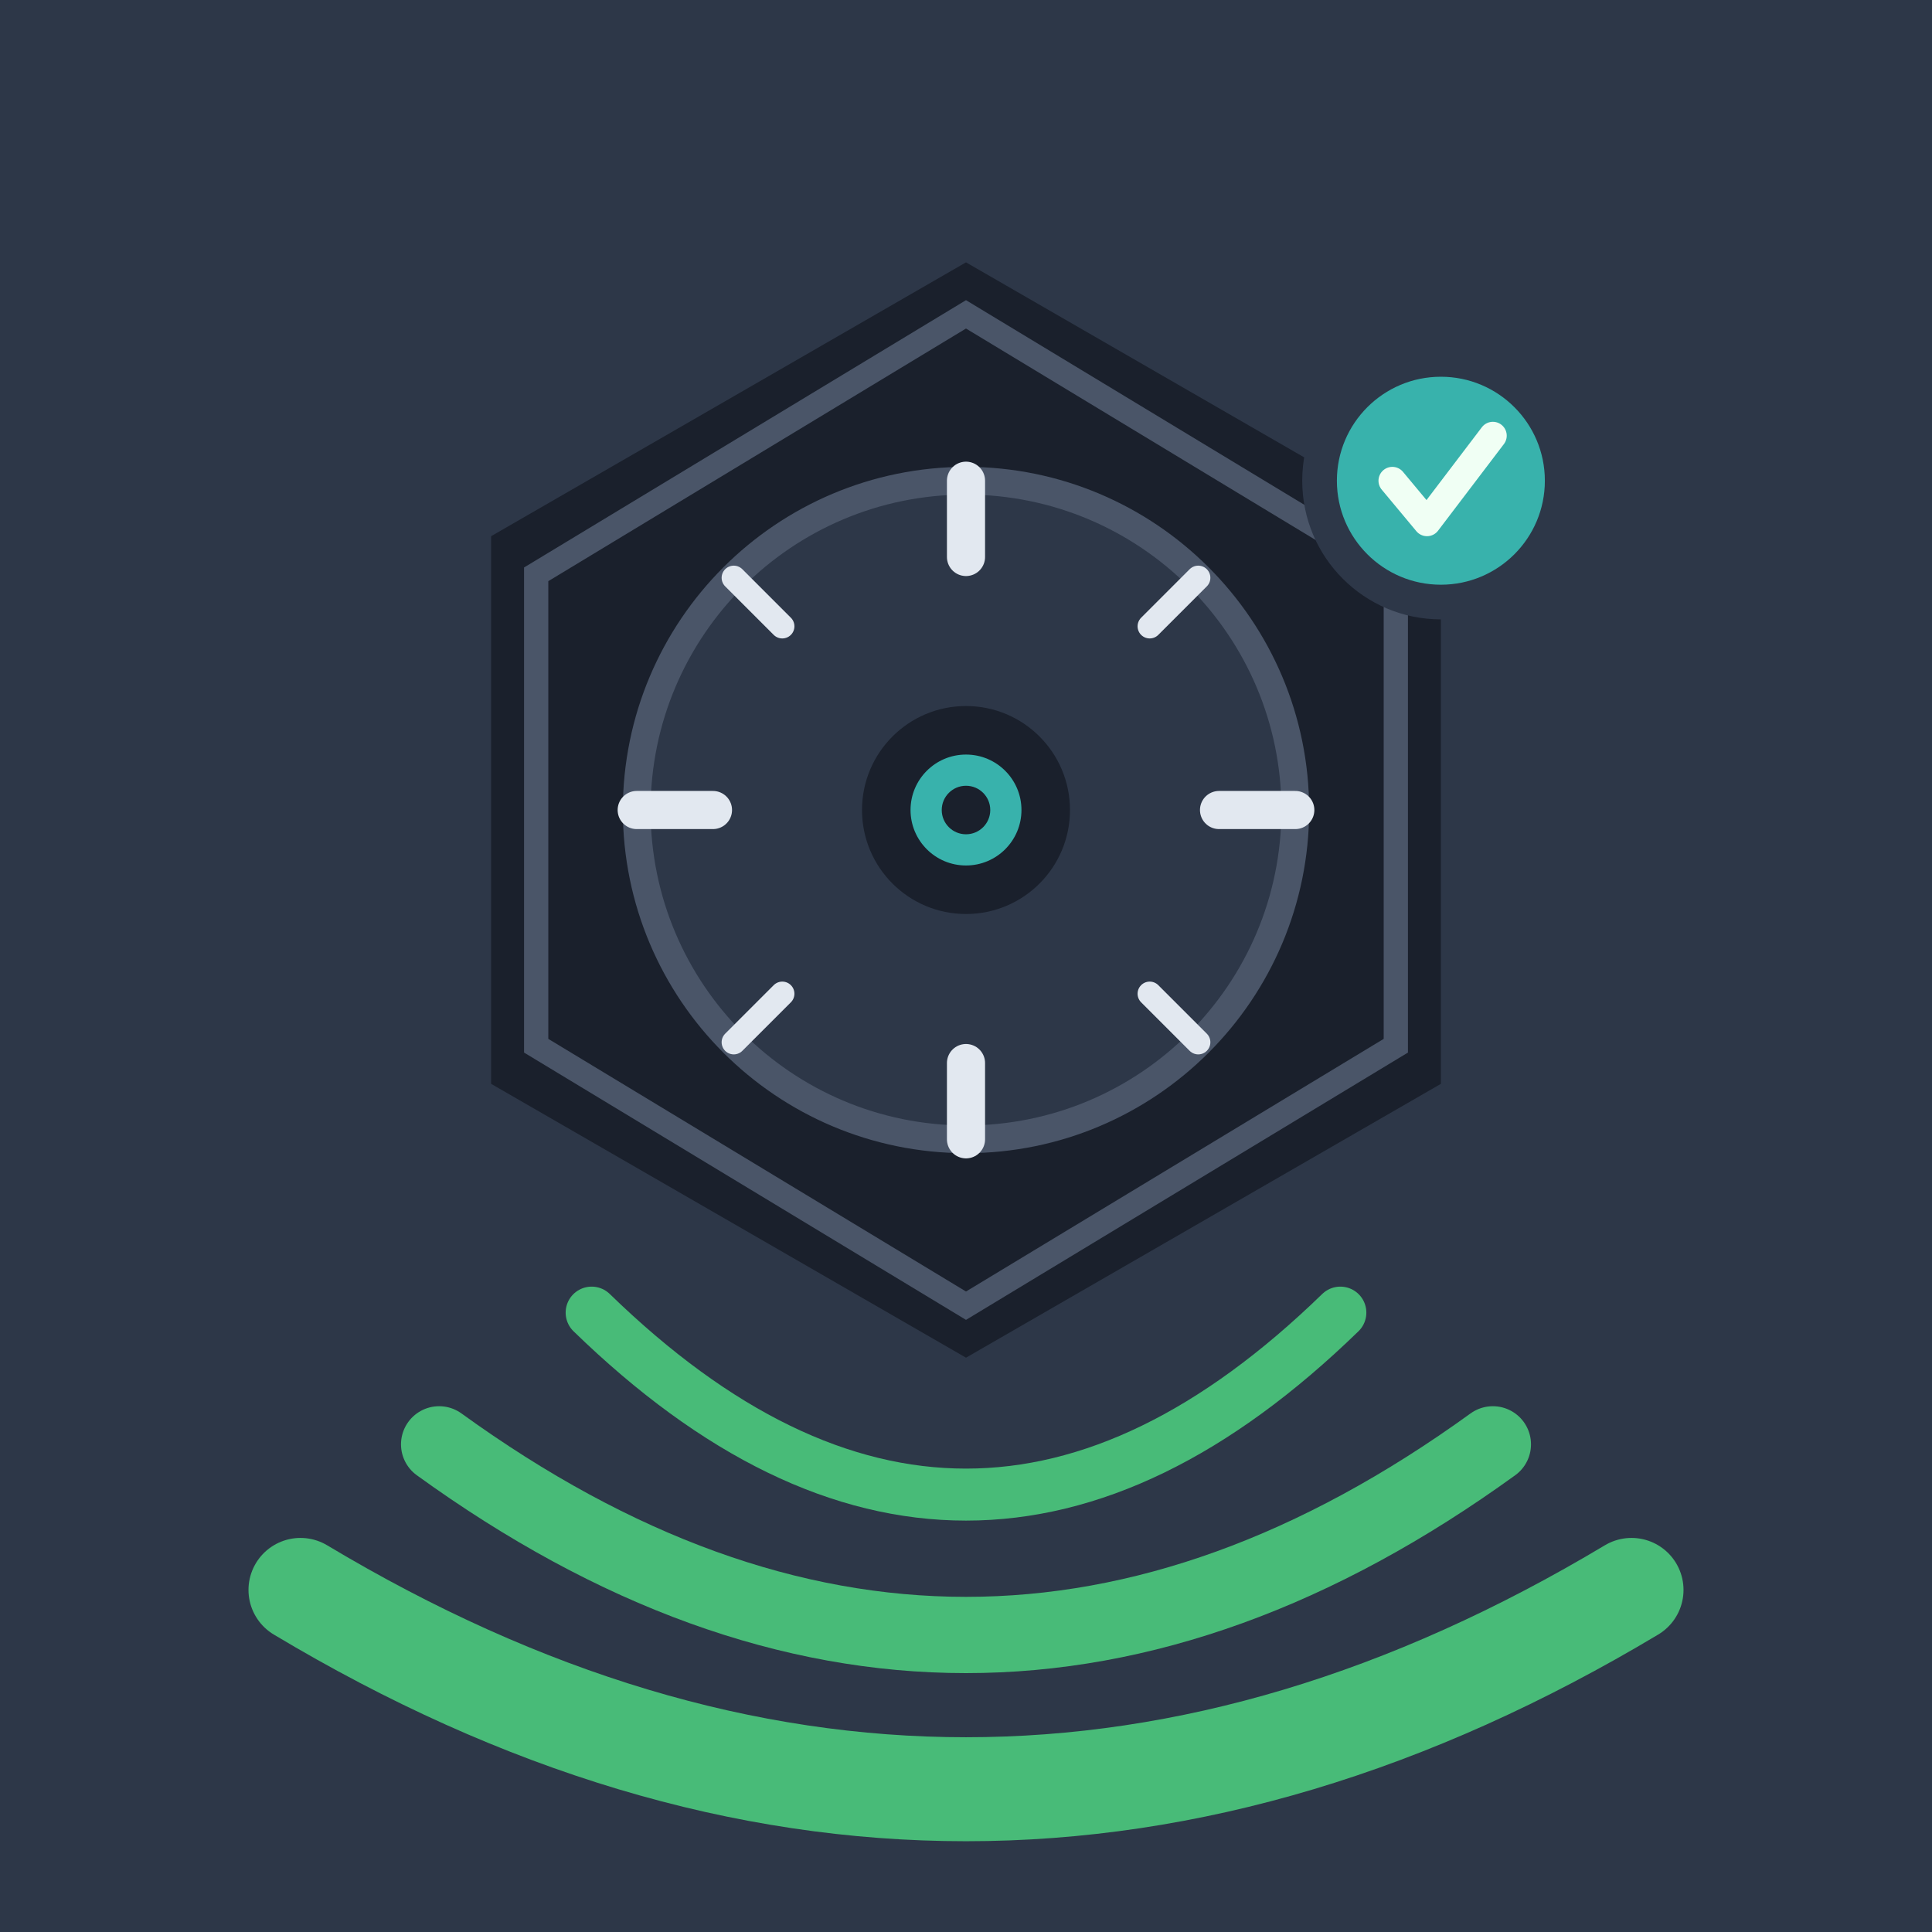
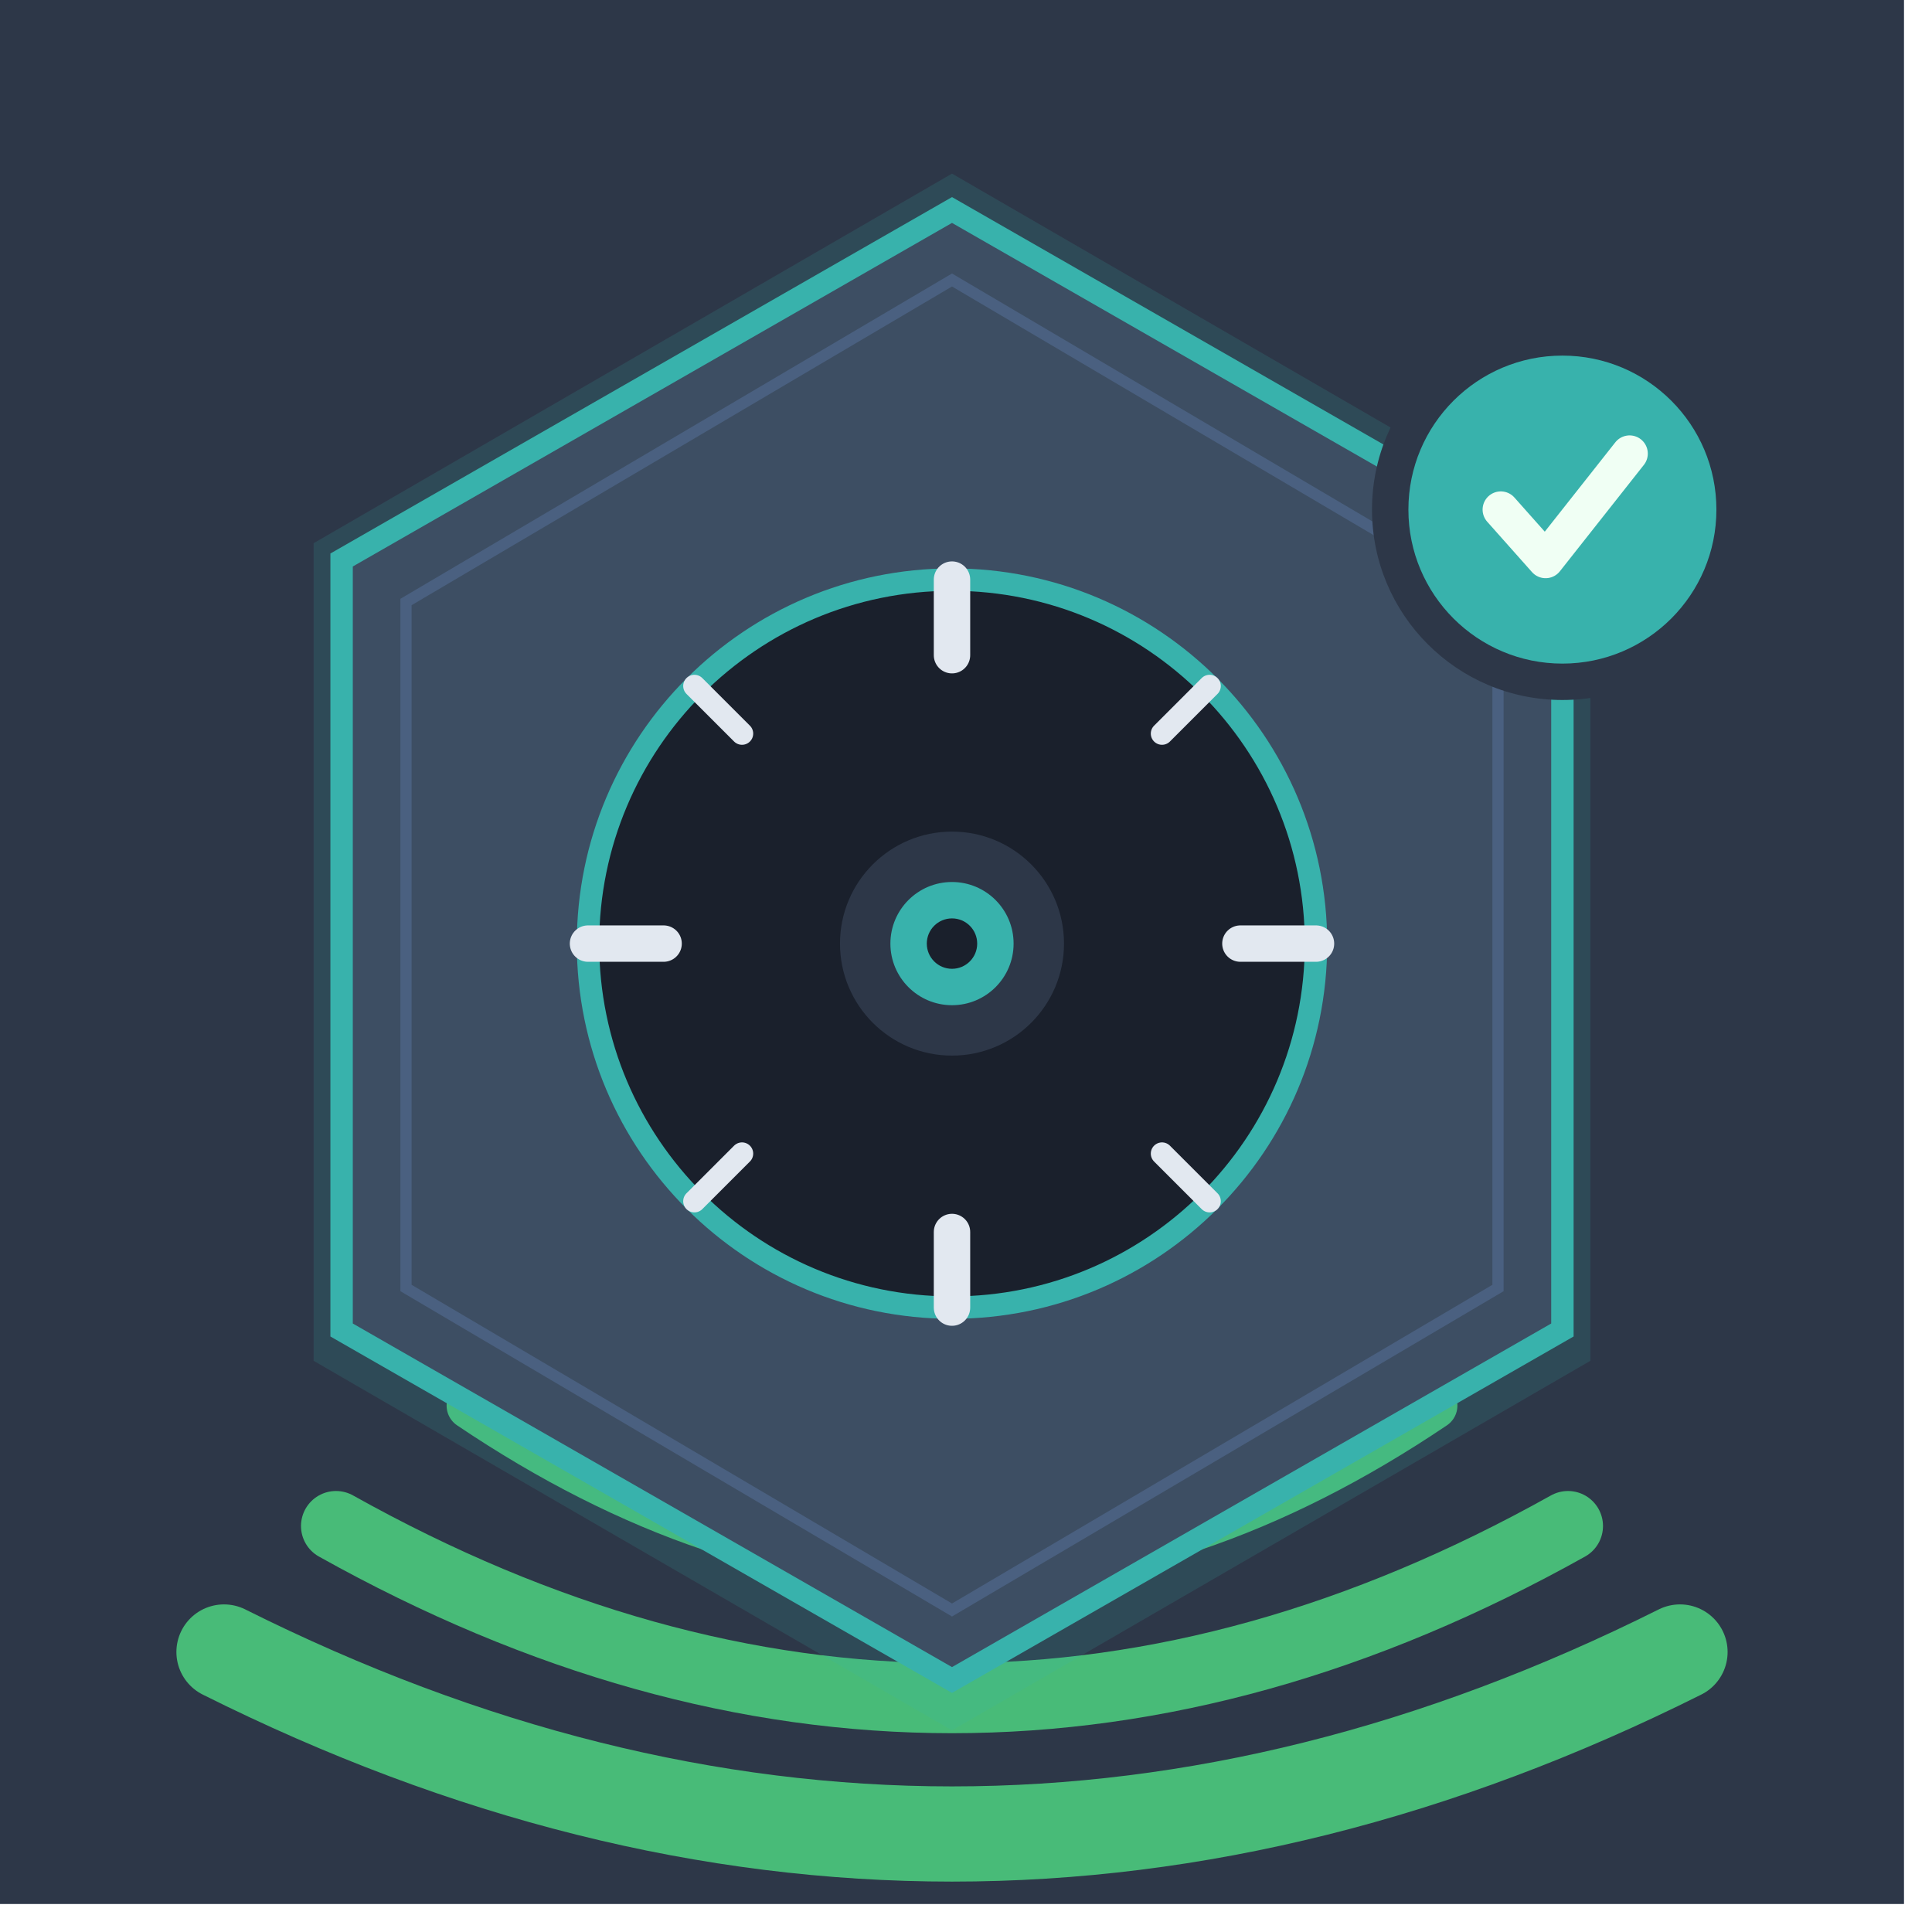
- <svg xmlns="http://www.w3.org/2000/svg" width="100%" viewBox="0 0 680 680" role="img">
-   <rect x="0" y="0" width="680" height="680" fill="rgb(45,55,72)" />
-   <g transform="translate(340 340) scale(1.22) translate(-340 -340)">
-     <path d="M148,520 Q340,635 532,520" stroke="rgb(72,187,120)" stroke-width="30" fill="none" stroke-linecap="round" />
-     <path d="M188,478 Q340,588 492,478" stroke="rgb(72,187,120)" stroke-width="22" fill="none" stroke-linecap="round" />
-     <path d="M232,440 Q340,545 448,440" stroke="rgb(72,187,120)" stroke-width="15" fill="none" stroke-linecap="round" />
-     <polygon points="340,137 477,216 477,374 340,453 203,374 203,216" fill="rgb(26,32,44)" />
-     <polygon points="340,152 464,227 464,363 340,438 216,363 216,227" fill="none" stroke="rgb(74,85,104)" stroke-width="7" />
-     <circle cx="340" cy="295" r="95" fill="rgb(45,55,72)" />
-     <circle cx="340" cy="295" r="95" fill="none" stroke="rgb(74,85,104)" stroke-width="8" />
-     <line x1="340" y1="200" x2="340" y2="222" stroke="rgb(226,232,240)" stroke-width="11" stroke-linecap="round" />
-     <line x1="340" y1="368" x2="340" y2="390" stroke="rgb(226,232,240)" stroke-width="11" stroke-linecap="round" />
-     <line x1="245" y1="295" x2="267" y2="295" stroke="rgb(226,232,240)" stroke-width="11" stroke-linecap="round" />
-     <line x1="413" y1="295" x2="435" y2="295" stroke="rgb(226,232,240)" stroke-width="11" stroke-linecap="round" />
-     <line x1="273" y1="228" x2="287" y2="242" stroke="rgb(226,232,240)" stroke-width="7" stroke-linecap="round" />
-     <line x1="393" y1="348" x2="407" y2="362" stroke="rgb(226,232,240)" stroke-width="7" stroke-linecap="round" />
-     <line x1="407" y1="228" x2="393" y2="242" stroke="rgb(226,232,240)" stroke-width="7" stroke-linecap="round" />
-     <line x1="273" y1="362" x2="287" y2="348" stroke="rgb(226,232,240)" stroke-width="7" stroke-linecap="round" />
-     <circle cx="340" cy="295" r="30" fill="rgb(26,32,44)" />
-     <circle cx="340" cy="295" r="16" fill="rgb(56,178,172)" />
-     <circle cx="340" cy="295" r="7" fill="#1A202C" />
-     <circle cx="477" cy="200" r="40" fill="#2D3748" />
-     <circle cx="477" cy="200" r="30" fill="rgb(56,178,172)" />
-     <polyline points="463,200 473,212 492,187" fill="none" stroke="#F0FFF4" stroke-width="8" stroke-linecap="round" stroke-linejoin="round" />
-   </g>
+ <svg xmlns="http://www.w3.org/2000/svg" width="100%" viewBox="0 0 690 690" role="img" style="">
+   <rect x="0" y="0" width="680" height="680" fill="#2D3748" style="fill:rgb(45, 55, 72);stroke:none;color:rgb(0, 0, 0);stroke-width:1px;stroke-linecap:butt;stroke-linejoin:miter;opacity:1;font-family:&quot;Anthropic Sans&quot;, -apple-system, BlinkMacSystemFont, &quot;Segoe UI&quot;, sans-serif;font-size:16px;font-weight:400;text-anchor:start;dominant-baseline:auto" />
+   <path d="M80,590 Q340,720 600,590" fill="none" stroke="#48BB78" stroke-width="34" stroke-linecap="round" style="fill:none;stroke:rgb(72, 187, 120);color:rgb(0, 0, 0);stroke-width:34px;stroke-linecap:round;stroke-linejoin:miter;opacity:1;font-family:&quot;Anthropic Sans&quot;, -apple-system, BlinkMacSystemFont, &quot;Segoe UI&quot;, sans-serif;font-size:16px;font-weight:400;text-anchor:start;dominant-baseline:auto" />
+   <path d="M120,545 Q340,668 560,545" fill="none" stroke="#48BB78" stroke-width="25" stroke-linecap="round" style="fill:none;stroke:rgb(72, 187, 120);color:rgb(0, 0, 0);stroke-width:25px;stroke-linecap:round;stroke-linejoin:miter;opacity:1;font-family:&quot;Anthropic Sans&quot;, -apple-system, BlinkMacSystemFont, &quot;Segoe UI&quot;, sans-serif;font-size:16px;font-weight:400;text-anchor:start;dominant-baseline:auto" />
+   <path d="M168,502 Q340,618 512,502" fill="none" stroke="#48BB78" stroke-width="17" stroke-linecap="round" style="fill:none;stroke:rgb(72, 187, 120);color:rgb(0, 0, 0);stroke-width:17px;stroke-linecap:round;stroke-linejoin:miter;opacity:1;font-family:&quot;Anthropic Sans&quot;, -apple-system, BlinkMacSystemFont, &quot;Segoe UI&quot;, sans-serif;font-size:16px;font-weight:400;text-anchor:start;dominant-baseline:auto" />
+   <polygon points="340,62 568,194 568,486 340,618 112,486 112,194" fill="#38B2AC" opacity="0.15" style="fill:rgb(56, 178, 172);stroke:none;color:rgb(0, 0, 0);stroke-width:1px;stroke-linecap:butt;stroke-linejoin:miter;opacity:0.15;font-family:&quot;Anthropic Sans&quot;, -apple-system, BlinkMacSystemFont, &quot;Segoe UI&quot;, sans-serif;font-size:16px;font-weight:400;text-anchor:start;dominant-baseline:auto" />
+   <polygon points="340,75 558,200 558,475 340,600 122,475 122,200" fill="#3D4E63" style="fill:rgb(61, 78, 99);stroke:none;color:rgb(0, 0, 0);stroke-width:1px;stroke-linecap:butt;stroke-linejoin:miter;opacity:1;font-family:&quot;Anthropic Sans&quot;, -apple-system, BlinkMacSystemFont, &quot;Segoe UI&quot;, sans-serif;font-size:16px;font-weight:400;text-anchor:start;dominant-baseline:auto" />
+   <polygon points="340,75 558,200 558,475 340,600 122,475 122,200" fill="none" stroke="#38B2AC" stroke-width="8" style="fill:none;stroke:rgb(56, 178, 172);color:rgb(0, 0, 0);stroke-width:8px;stroke-linecap:butt;stroke-linejoin:miter;opacity:1;font-family:&quot;Anthropic Sans&quot;, -apple-system, BlinkMacSystemFont, &quot;Segoe UI&quot;, sans-serif;font-size:16px;font-weight:400;text-anchor:start;dominant-baseline:auto" />
+   <polygon points="340,100 535,215 535,460 340,575 145,460 145,215" fill="none" stroke="#4A6080" stroke-width="4" style="fill:none;stroke:rgb(74, 96, 128);color:rgb(0, 0, 0);stroke-width:4px;stroke-linecap:butt;stroke-linejoin:miter;opacity:1;font-family:&quot;Anthropic Sans&quot;, -apple-system, BlinkMacSystemFont, &quot;Segoe UI&quot;, sans-serif;font-size:16px;font-weight:400;text-anchor:start;dominant-baseline:auto" />
+   <circle cx="340" cy="337" r="130" fill="#1A202C" style="fill:rgb(26, 32, 44);stroke:none;color:rgb(0, 0, 0);stroke-width:1px;stroke-linecap:butt;stroke-linejoin:miter;opacity:1;font-family:&quot;Anthropic Sans&quot;, -apple-system, BlinkMacSystemFont, &quot;Segoe UI&quot;, sans-serif;font-size:16px;font-weight:400;text-anchor:start;dominant-baseline:auto" />
+   <circle cx="340" cy="337" r="130" fill="none" stroke="#38B2AC" stroke-width="8" style="fill:none;stroke:rgb(56, 178, 172);color:rgb(0, 0, 0);stroke-width:8px;stroke-linecap:butt;stroke-linejoin:miter;opacity:1;font-family:&quot;Anthropic Sans&quot;, -apple-system, BlinkMacSystemFont, &quot;Segoe UI&quot;, sans-serif;font-size:16px;font-weight:400;text-anchor:start;dominant-baseline:auto" />
+   <line x1="340" y1="207" x2="340" y2="234" stroke="#E2E8F0" stroke-width="13" stroke-linecap="round" style="fill:rgb(0, 0, 0);stroke:rgb(226, 232, 240);color:rgb(0, 0, 0);stroke-width:13px;stroke-linecap:round;stroke-linejoin:miter;opacity:1;font-family:&quot;Anthropic Sans&quot;, -apple-system, BlinkMacSystemFont, &quot;Segoe UI&quot;, sans-serif;font-size:16px;font-weight:400;text-anchor:start;dominant-baseline:auto" />
+   <line x1="340" y1="440" x2="340" y2="467" stroke="#E2E8F0" stroke-width="13" stroke-linecap="round" style="fill:rgb(0, 0, 0);stroke:rgb(226, 232, 240);color:rgb(0, 0, 0);stroke-width:13px;stroke-linecap:round;stroke-linejoin:miter;opacity:1;font-family:&quot;Anthropic Sans&quot;, -apple-system, BlinkMacSystemFont, &quot;Segoe UI&quot;, sans-serif;font-size:16px;font-weight:400;text-anchor:start;dominant-baseline:auto" />
+   <line x1="210" y1="337" x2="237" y2="337" stroke="#E2E8F0" stroke-width="13" stroke-linecap="round" style="fill:rgb(0, 0, 0);stroke:rgb(226, 232, 240);color:rgb(0, 0, 0);stroke-width:13px;stroke-linecap:round;stroke-linejoin:miter;opacity:1;font-family:&quot;Anthropic Sans&quot;, -apple-system, BlinkMacSystemFont, &quot;Segoe UI&quot;, sans-serif;font-size:16px;font-weight:400;text-anchor:start;dominant-baseline:auto" />
+   <line x1="443" y1="337" x2="470" y2="337" stroke="#E2E8F0" stroke-width="13" stroke-linecap="round" style="fill:rgb(0, 0, 0);stroke:rgb(226, 232, 240);color:rgb(0, 0, 0);stroke-width:13px;stroke-linecap:round;stroke-linejoin:miter;opacity:1;font-family:&quot;Anthropic Sans&quot;, -apple-system, BlinkMacSystemFont, &quot;Segoe UI&quot;, sans-serif;font-size:16px;font-weight:400;text-anchor:start;dominant-baseline:auto" />
+   <line x1="248" y1="245" x2="265" y2="262" stroke="#E2E8F0" stroke-width="8" stroke-linecap="round" style="fill:rgb(0, 0, 0);stroke:rgb(226, 232, 240);color:rgb(0, 0, 0);stroke-width:8px;stroke-linecap:round;stroke-linejoin:miter;opacity:1;font-family:&quot;Anthropic Sans&quot;, -apple-system, BlinkMacSystemFont, &quot;Segoe UI&quot;, sans-serif;font-size:16px;font-weight:400;text-anchor:start;dominant-baseline:auto" />
+   <line x1="415" y1="412" x2="432" y2="429" stroke="#E2E8F0" stroke-width="8" stroke-linecap="round" style="fill:rgb(0, 0, 0);stroke:rgb(226, 232, 240);color:rgb(0, 0, 0);stroke-width:8px;stroke-linecap:round;stroke-linejoin:miter;opacity:1;font-family:&quot;Anthropic Sans&quot;, -apple-system, BlinkMacSystemFont, &quot;Segoe UI&quot;, sans-serif;font-size:16px;font-weight:400;text-anchor:start;dominant-baseline:auto" />
+   <line x1="432" y1="245" x2="415" y2="262" stroke="#E2E8F0" stroke-width="8" stroke-linecap="round" style="fill:rgb(0, 0, 0);stroke:rgb(226, 232, 240);color:rgb(0, 0, 0);stroke-width:8px;stroke-linecap:round;stroke-linejoin:miter;opacity:1;font-family:&quot;Anthropic Sans&quot;, -apple-system, BlinkMacSystemFont, &quot;Segoe UI&quot;, sans-serif;font-size:16px;font-weight:400;text-anchor:start;dominant-baseline:auto" />
+   <line x1="248" y1="429" x2="265" y2="412" stroke="#E2E8F0" stroke-width="8" stroke-linecap="round" style="fill:rgb(0, 0, 0);stroke:rgb(226, 232, 240);color:rgb(0, 0, 0);stroke-width:8px;stroke-linecap:round;stroke-linejoin:miter;opacity:1;font-family:&quot;Anthropic Sans&quot;, -apple-system, BlinkMacSystemFont, &quot;Segoe UI&quot;, sans-serif;font-size:16px;font-weight:400;text-anchor:start;dominant-baseline:auto" />
+   <circle cx="340" cy="337" r="40" fill="#2D3748" style="fill:rgb(45, 55, 72);stroke:none;color:rgb(0, 0, 0);stroke-width:1px;stroke-linecap:butt;stroke-linejoin:miter;opacity:1;font-family:&quot;Anthropic Sans&quot;, -apple-system, BlinkMacSystemFont, &quot;Segoe UI&quot;, sans-serif;font-size:16px;font-weight:400;text-anchor:start;dominant-baseline:auto" />
+   <circle cx="340" cy="337" r="22" fill="#38B2AC" style="fill:rgb(56, 178, 172);stroke:none;color:rgb(0, 0, 0);stroke-width:1px;stroke-linecap:butt;stroke-linejoin:miter;opacity:1;font-family:&quot;Anthropic Sans&quot;, -apple-system, BlinkMacSystemFont, &quot;Segoe UI&quot;, sans-serif;font-size:16px;font-weight:400;text-anchor:start;dominant-baseline:auto" />
+   <circle cx="340" cy="337" r="9" fill="#1A202C" style="fill:rgb(26, 32, 44);stroke:none;color:rgb(0, 0, 0);stroke-width:1px;stroke-linecap:butt;stroke-linejoin:miter;opacity:1;font-family:&quot;Anthropic Sans&quot;, -apple-system, BlinkMacSystemFont, &quot;Segoe UI&quot;, sans-serif;font-size:16px;font-weight:400;text-anchor:start;dominant-baseline:auto" />
+   <circle cx="558" cy="182" r="68" fill="#2D3748" style="fill:rgb(45, 55, 72);stroke:none;color:rgb(0, 0, 0);stroke-width:1px;stroke-linecap:butt;stroke-linejoin:miter;opacity:1;font-family:&quot;Anthropic Sans&quot;, -apple-system, BlinkMacSystemFont, &quot;Segoe UI&quot;, sans-serif;font-size:16px;font-weight:400;text-anchor:start;dominant-baseline:auto" />
+   <circle cx="558" cy="182" r="55" fill="#38B2AC" style="fill:rgb(56, 178, 172);stroke:none;color:rgb(0, 0, 0);stroke-width:1px;stroke-linecap:butt;stroke-linejoin:miter;opacity:1;font-family:&quot;Anthropic Sans&quot;, -apple-system, BlinkMacSystemFont, &quot;Segoe UI&quot;, sans-serif;font-size:16px;font-weight:400;text-anchor:start;dominant-baseline:auto" />
+   <polyline points="536,182 552,200 582,162" fill="none" stroke="#F0FFF4" stroke-width="13" stroke-linecap="round" stroke-linejoin="round" style="fill:none;stroke:rgb(240, 255, 244);color:rgb(0, 0, 0);stroke-width:13px;stroke-linecap:round;stroke-linejoin:round;opacity:1;font-family:&quot;Anthropic Sans&quot;, -apple-system, BlinkMacSystemFont, &quot;Segoe UI&quot;, sans-serif;font-size:16px;font-weight:400;text-anchor:start;dominant-baseline:auto" />
</svg>
